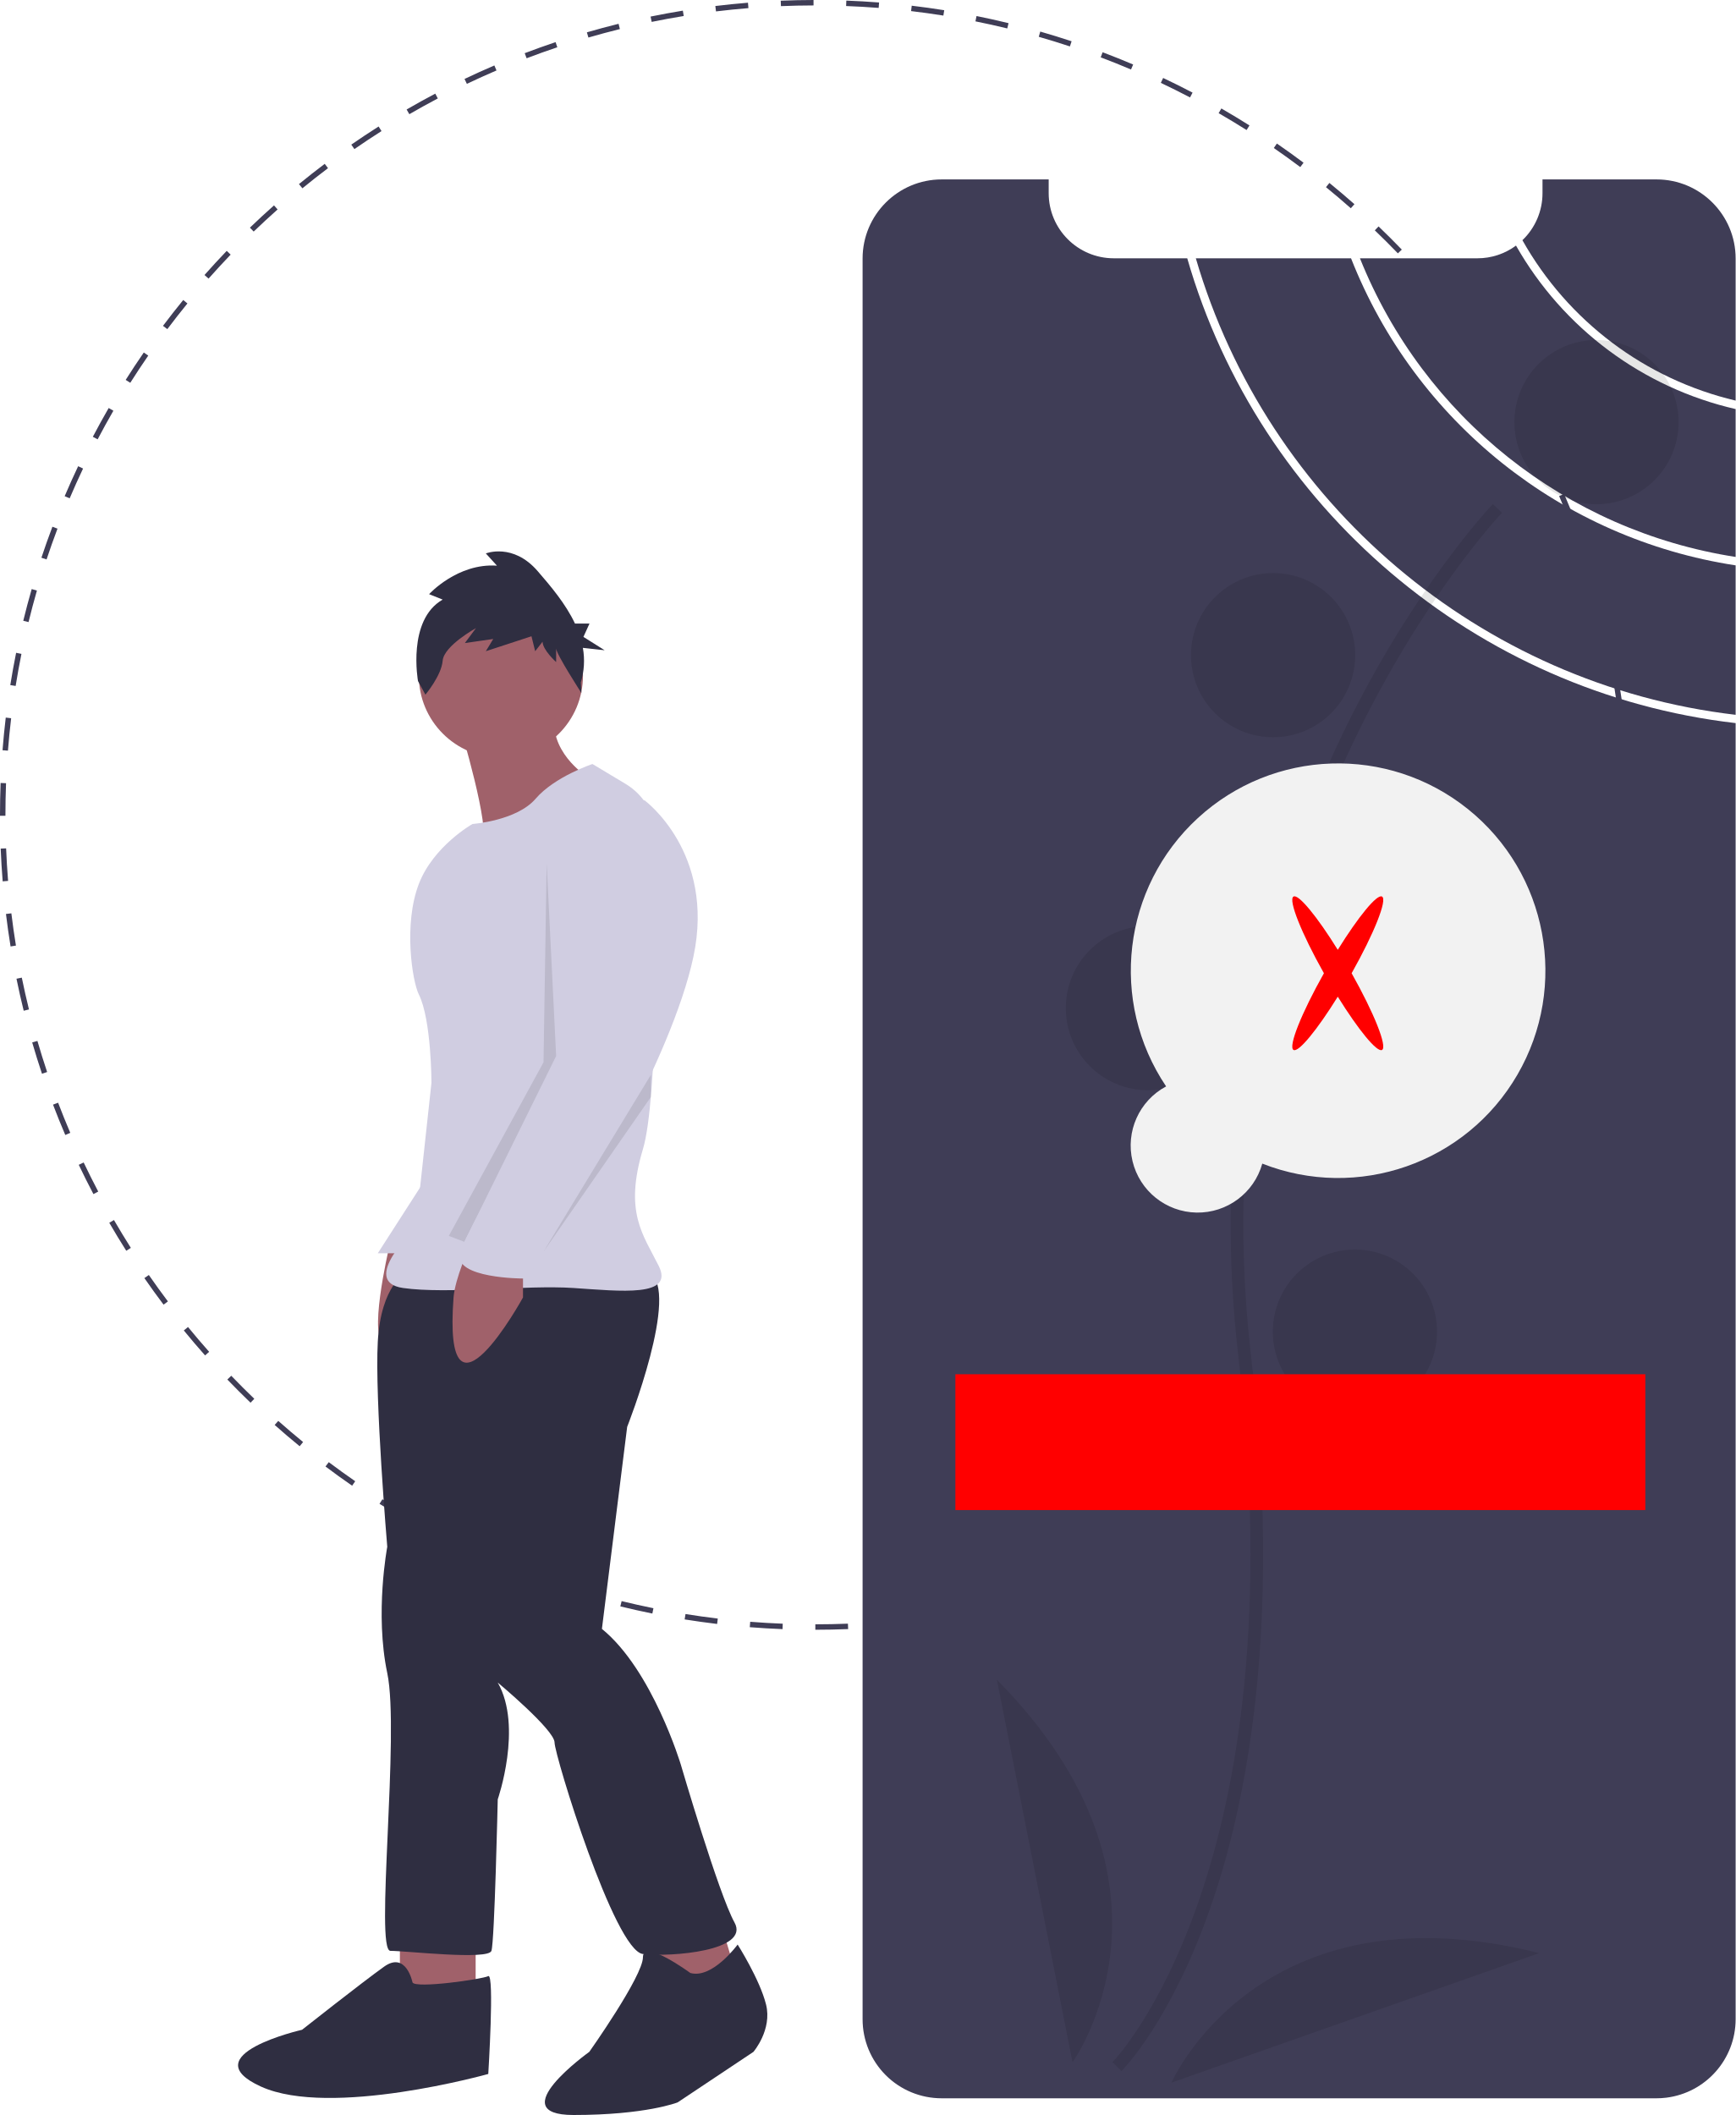
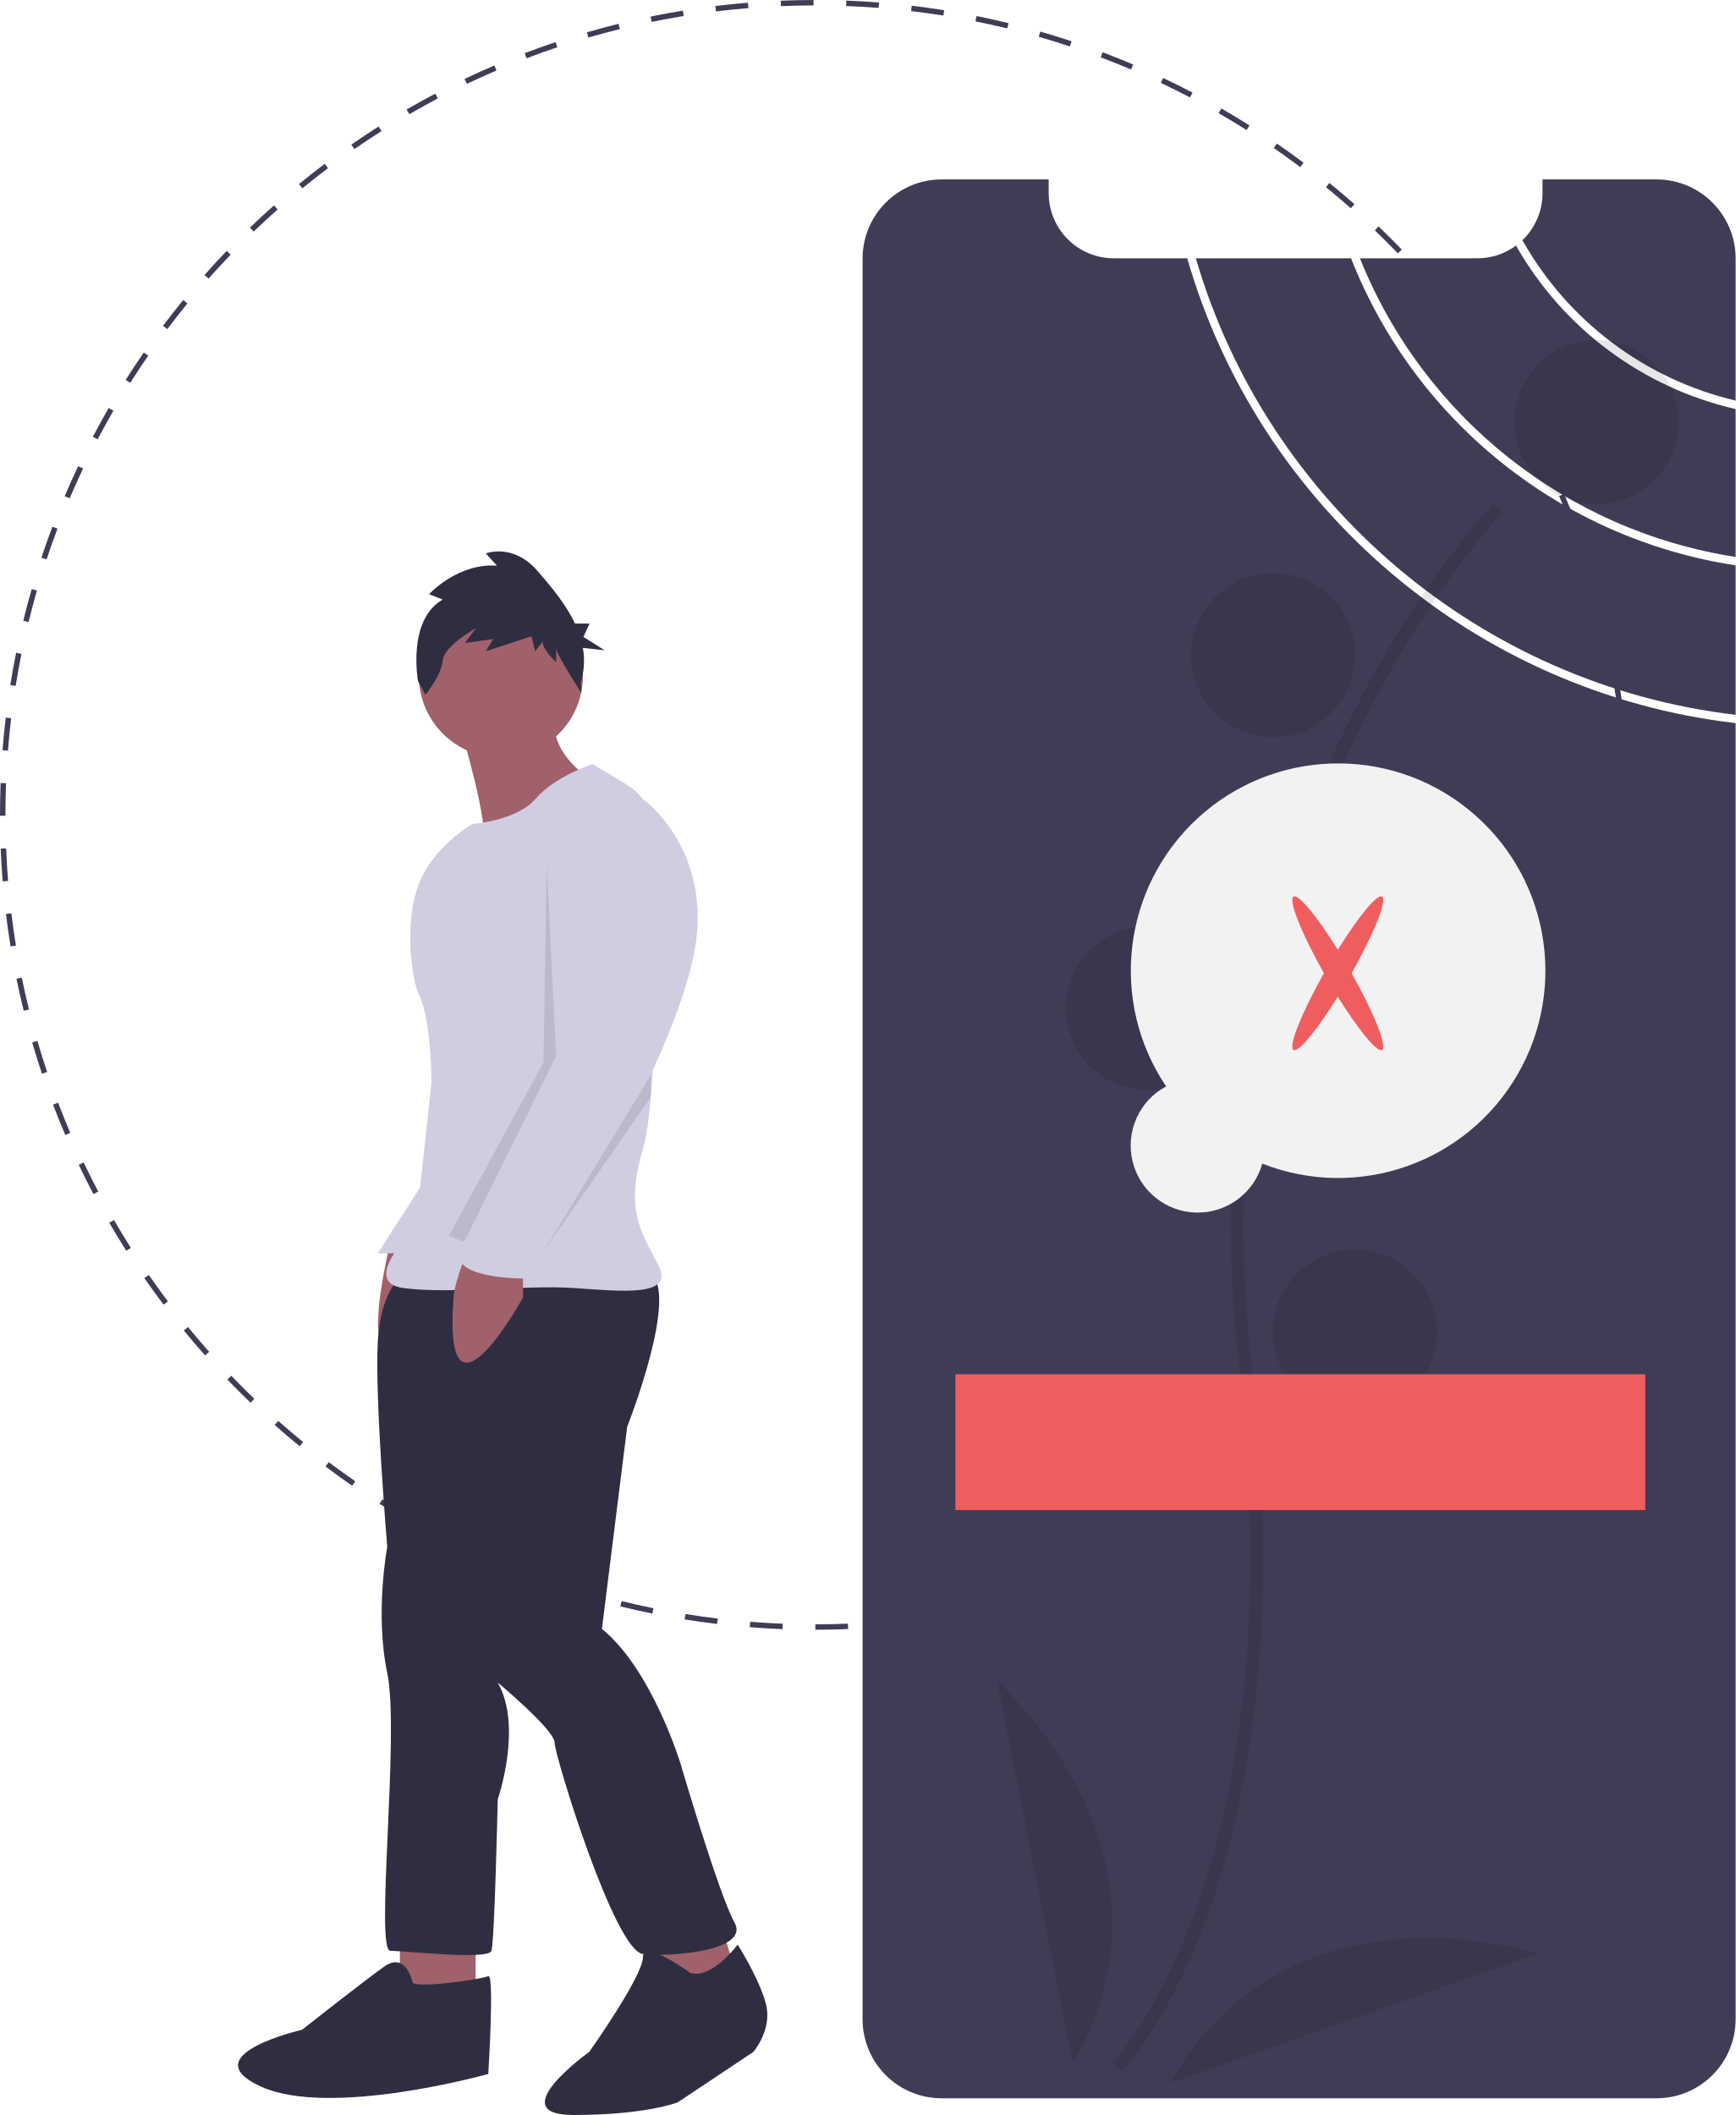
<svg xmlns="http://www.w3.org/2000/svg" id="b7b1ce3f-9371-481d-b4de-9356facff7dd" data-name="Layer 1" width="638.975" height="778.645" viewBox="0 0 638.975 778.645">
  <path d="M580.679,660.677l-0-2c3.977-.001,8.013-.083,11.999-.242l.08,1.998C588.745,660.594,584.682,660.676,580.679,660.677Zm-12.075-.231c-3.998-.156-8.055-.396-12.057-.711l.157-1.994c3.976.314,8.006.552,11.978.707Zm36.21-.737-.159-1.994c3.969-.317,7.985-.721,11.938-1.198l.24,1.986C612.854,658.983,608.81,659.388,604.814,659.708Zm-60.287-1.166c-3.988-.478-8.012-1.041-11.962-1.675l.317-1.975c3.923.63,7.921,1.189,11.882,1.663Zm84.265-1.729-.319-1.975c3.922-.634,7.894-1.359,11.803-2.154l.398,1.959C636.739,655.446,632.741,656.175,628.792,656.814Zm-108.112-2.103c-3.936-.797-7.902-1.685-11.789-2.636l.476-1.943c3.861.946,7.8,1.827,11.709,2.618Zm131.781-2.717-.479-1.941c3.873-.953,7.772-1.997,11.59-3.104l.557,1.922C660.284,649.985,656.359,651.035,652.461,651.994Zm-155.242-3.03c-3.856-1.113-7.738-2.318-11.536-3.582l.632-1.898c3.773,1.256,7.628,2.453,11.459,3.559Zm178.441-3.689-.634-1.896c3.775-1.262,7.577-2.618,11.301-4.033l.711,1.869C683.289,642.639,679.461,644.005,675.66,645.275Zm-201.39-3.952c-3.752-1.422-7.531-2.941-11.233-4.519l.784-1.84c3.677,1.566,7.432,3.076,11.159,4.487Zm223.94-4.612-.785-1.84c3.656-1.562,7.327-3.217,10.91-4.921l.859,1.807C705.587,633.471,701.891,635.138,698.21,636.71Zm-246.212-4.875c-3.633-1.725-7.275-3.545-10.825-5.411l.931-1.77c3.526,1.853,7.143,3.661,10.751,5.374Zm267.977-5.475-.932-1.77c3.522-1.854,7.051-3.802,10.486-5.789l1.002,1.73C727.072,622.533,723.521,624.494,719.975,626.361Zm-289.395-5.779c-3.485-2.015-6.966-4.122-10.347-6.264l1.07-1.689c3.357,2.127,6.815,4.221,10.277,6.223Zm310.269-6.299-1.07-1.689c3.353-2.124,6.715-4.35,9.993-6.616l1.137,1.645C747.609,609.904,744.224,612.145,740.849,614.283Zm-330.699-6.638c-3.307-2.285-6.606-4.664-9.805-7.071l1.202-1.598c3.178,2.391,6.455,4.754,9.74,7.024Zm350.547-7.084-1.203-1.598c3.171-2.385,6.346-4.874,9.437-7.399l1.266,1.549C767.084,595.655,763.888,598.16,760.696,600.561Zm-369.864-7.446c-3.105-2.537-6.201-5.172-9.203-7.832l1.326-1.496c2.982,2.642,6.058,5.26,9.142,7.779Zm388.558-7.827-1.326-1.496c2.979-2.641,5.946-5.378,8.817-8.135l1.385,1.443C785.377,579.874,782.391,582.629,779.391,585.287Zm-406.641-8.196c-2.885-2.771-5.759-5.645-8.543-8.539l1.441-1.387c2.766,2.876,5.621,5.73,8.487,8.482Zm424.061-8.531-1.441-1.387c2.757-2.867,5.496-5.833,8.143-8.816l1.496,1.328C802.344,562.687,799.586,565.673,796.811,568.56ZM356.013,559.681c-2.667-3.006-5.301-6.099-7.831-9.192l1.549-1.266c2.512,3.073,5.129,6.146,7.778,9.13Zm456.832-9.194-1.549-1.266c2.527-3.09,5.021-6.268,7.414-9.444l1.598,1.203C817.9,544.178,815.388,547.376,812.845,550.487Zm-472.116-9.492c-2.41-3.2-4.788-6.491-7.066-9.783l1.645-1.139c2.263,3.271,4.625,6.54,7.019,9.719ZM827.385,531.178l-1.645-1.137c2.271-3.285,4.504-6.654,6.634-10.014l1.689,1.07C831.919,524.48,829.672,527.871,827.385,531.178ZM326.996,521.155c-2.143-3.379-4.248-6.849-6.255-10.313l1.73-1.002c1.994,3.441,4.085,6.888,6.213,10.244Zm513.338-10.399-1.73-1.002c2.002-3.46,3.956-7,5.809-10.521l1.77.932C844.318,503.708,842.35,507.272,840.334,510.755ZM314.908,500.285c-1.863-3.538-3.681-7.164-5.401-10.777l1.806-.859c1.709,3.589,3.515,7.19,5.365,10.705Zm536.691-10.942-1.807-.859c1.712-3.602,3.375-7.289,4.941-10.961l1.84.785C854.996,482.004,853.322,485.717,851.599,489.343ZM304.546,478.528c-1.575-3.684-3.093-7.441-4.511-11.17l1.869-.711c1.409,3.702,2.917,7.436,4.481,11.094Zm556.553-11.452-1.87-.709c1.418-3.741,2.777-7.555,4.038-11.333l1.896.633C863.895,459.471,862.527,463.309,861.099,467.075ZM295.968,455.983c-1.273-3.802-2.485-7.682-3.602-11.53l1.921-.557c1.109,3.822,2.313,7.676,3.578,11.452Zm572.785-11.853-1.922-.555c1.104-3.816,2.146-7.716,3.098-11.592l1.941.477C870.912,436.363,869.863,440.289,868.753,444.13ZM289.236,432.785c-.961-3.895-1.854-7.858-2.656-11.783l1.96-.4c.796,3.898,1.683,7.837,2.637,11.705Zm585.277-12.11-1.961-.398c.791-3.896,1.514-7.867,2.148-11.804l1.975.318C876.036,412.754,875.309,416.752,874.513,420.675ZM284.404,409.12c-.641-3.948-1.211-7.972-1.695-11.959l1.985-.24c.48,3.961,1.047,7.957,1.684,11.879Zm593.953-12.293-1.986-.238c.476-3.959.877-7.976,1.191-11.938l1.994.158C879.238,388.799,878.835,392.842,878.357,396.827ZM281.496,385.145c-.323-3.995-.569-8.051-.731-12.058l1.998-.081c.162,3.979.406,8.009.727,11.978ZM880.275,372.754l-1.998-.079c.156-3.985.236-8.021.236-11.997l-.001-.663h2l.001.658C880.513,364.679,880.433,368.741,880.275,372.754ZM282.512,361.01h-2l0-.336c0-3.901.076-7.853.226-11.739l1.998.077c-.148,3.861-.224,7.786-.224,11.666Zm595.736-12.988c-.165-3.971-.413-8.001-.739-11.977l1.994-.163c.327,4.002.577,8.059.743,12.057ZM283.437,337.034l-1.994-.156c.314-4.005.714-8.049,1.187-12.021l1.986.236C284.146,329.039,283.75,333.056,283.437,337.034Zm592.855-12.925c-.482-3.944-1.053-7.94-1.697-11.877l1.975-.323c.647,3.963,1.223,7.986,1.707,11.958Zm-590.02-10.898-1.975-.316c.634-3.96,1.357-7.959,2.15-11.886l1.96.396C287.62,305.304,286.902,309.277,286.272,313.211Zm586.147-12.779c-.803-3.908-1.694-7.845-2.65-11.702l1.941-.481c.963,3.883,1.86,7.847,2.668,11.781ZM291.019,289.693l-1.943-.475c.951-3.893,1.996-7.82,3.105-11.675l1.922.553C293.001,281.926,291.964,285.827,291.019,289.693ZM866.647,277.145c-1.113-3.82-2.32-7.672-3.59-11.449l1.896-.637c1.277,3.802,2.493,7.68,3.613,11.526ZM297.655,266.637l-1.898-.631c1.266-3.808,2.629-7.648,4.052-11.414l1.871.707C300.266,259.039,298.912,262.854,297.655,266.637ZM859.004,254.403c-1.421-3.72-2.933-7.451-4.493-11.09l1.838-.788c1.571,3.663,3.094,7.419,4.524,11.164ZM306.162,244.137l-1.841-.783c1.572-3.695,3.242-7.41,4.963-11.04l1.807.856C309.382,236.777,307.723,240.467,306.162,244.137Zm543.409-11.728c-1.712-3.585-3.521-7.185-5.376-10.699l1.768-.934c1.869,3.538,3.69,7.162,5.413,10.771Zm-533.111-9.995-1.771-.929c1.864-3.553,3.828-7.119,5.836-10.598l1.732,1C320.263,215.344,318.312,218.886,316.461,222.415Zm521.928-11.181c-2-3.443-4.094-6.887-6.225-10.238l1.688-1.073c2.146,3.374,4.253,6.841,6.267,10.307Zm-509.915-9.626-1.69-1.069c2.146-3.392,4.389-6.786,6.668-10.087l1.646,1.136C332.834,194.867,330.606,198.238,328.474,201.608ZM825.53,191.013c-2.269-3.269-4.634-6.537-7.029-9.71l1.596-1.205c2.412,3.195,4.793,6.484,7.076,9.776Zm-483.414-9.17-1.599-1.201c2.41-3.208,4.917-6.409,7.452-9.516l1.55,1.265C347.002,175.476,344.511,178.657,342.117,181.843Zm468.969-9.964c-2.522-3.078-5.144-6.146-7.788-9.121l1.494-1.329c2.663,2.995,5.301,6.084,7.841,9.183Zm-453.791-8.634-1.497-1.325c2.655-3,5.41-5.989,8.187-8.885l1.443,1.385C362.67,157.295,359.933,160.265,357.295,163.244Zm437.854-9.292c-2.768-2.872-5.626-5.722-8.497-8.473l1.384-1.444c2.89,2.77,5.768,5.639,8.553,8.53ZM373.906,145.928l-1.387-1.441c2.886-2.777,5.87-5.535,8.868-8.198l1.328,1.495C379.737,140.429,376.773,143.169,373.906,145.928Zm403.917-8.577c-2.988-2.642-6.067-5.256-9.15-7.77l1.264-1.55c3.104,2.53,6.203,5.162,9.211,7.822ZM391.841,130l-1.268-1.547c3.103-2.542,6.296-5.051,9.491-7.459l1.204,1.597C398.095,124.983,394.923,127.476,391.841,130Zm367.374-7.817c-3.19-2.395-6.471-4.754-9.747-7.014l1.135-1.646c3.299,2.275,6.601,4.65,9.813,7.061Zm-348.231-6.618-1.14-1.644c3.297-2.285,6.679-4.529,10.053-6.672l1.072,1.688C417.618,111.066,414.258,113.296,410.984,115.565Zm328.459-7.015c-3.372-2.13-6.832-4.219-10.285-6.21l1-1.732c3.475,2.004,6.958,4.107,10.354,6.251ZM431.211,102.72l-1.003-1.73c3.458-2.005,7.008-3.97,10.55-5.839l.934,1.769C438.172,98.776,434.646,100.727,431.211,102.72Zm287.419-6.171c-3.532-1.851-7.151-3.655-10.758-5.362l.855-1.808c3.631,1.719,7.275,3.535,10.83,5.398Zm-266.238-5-.861-1.806c3.606-1.719,7.3-3.39,10.979-4.966l.787,1.838C459.644,88.18,455.974,89.84,452.392,91.549ZM696.903,86.263c-3.676-1.561-7.432-3.066-11.164-4.476l.707-1.871c3.757,1.418,7.539,2.935,11.238,4.506ZM474.391,82.128l-.712-1.869c3.742-1.427,7.568-2.797,11.372-4.073l.636,1.896C481.908,79.349,478.108,80.711,474.391,82.128Zm200.007-4.36c-3.779-1.253-7.636-2.446-11.463-3.545l.553-1.922c3.853,1.106,7.734,2.307,11.539,3.569Zm-177.26-3.271-.559-1.92c3.846-1.119,7.771-2.175,11.665-3.138l.48,1.941C504.857,72.338,500.958,73.387,497.138,74.497ZM651.338,71.145c-3.861-.942-7.802-1.818-11.712-2.605l.395-1.961c3.937.792,7.904,1.675,11.791,2.623ZM520.427,68.738l-.401-1.959c3.921-.803,7.918-1.537,11.88-2.183l.322,1.974C528.292,67.211,524.322,67.941,520.427,68.738Zm107.39-2.326c-3.933-.627-7.932-1.183-11.885-1.65l.235-1.986c3.979.471,8.005,1.03,11.964,1.662ZM544.107,64.879l-.242-1.985c3.979-.484,8.021-.895,12.017-1.219l.162,1.993C552.074,63.99,548.058,64.397,544.107,64.879Zm59.886-1.29c-3.965-.309-7.995-.542-11.979-.693l.076-1.999c4.01.152,8.066.387,12.058.698Zm-35.972-.655-.082-1.998c3.999-.165,8.062-.252,12.076-.259l.003,2C576.03,62.684,571.993,62.771,568.02,62.934Z" transform="translate(-280.5124 -60.67753)" fill="#3f3d56" />
  <path d="M919.488,265.719v-54.44a125.247,125.247,0,0,1-80.859-60.189l-.001.001a23.789,23.789,0,0,1-14.22,4.68H781.179A178.549,178.549,0,0,0,919.488,265.719Z" transform="translate(-280.5124 -60.67753)" fill="#3f3d56" />
  <path d="M919.488,208.159V155.861a29.121,29.121,0,0,0-29.13-29.13h-41.97v5.05a23.917,23.917,0,0,1-7.399,17.329A122.298,122.298,0,0,0,919.488,208.159Z" transform="translate(-280.5124 -60.67753)" fill="#3f3d56" />
  <path d="M717.599,155.771H690.568a23.987,23.987,0,0,1-23.98-23.99v-5.05h-39.38a29.128,29.128,0,0,0-29.13,29.13v648.2a29.079,29.079,0,0,0,29.13,29.11h263.15a28.362,28.362,0,0,0,3.59-.22,29.146,29.146,0,0,0,25.54-28.89V326.889C823.779,315.798,744.029,247.509,717.599,155.771Z" transform="translate(-280.5124 -60.67753)" fill="#3f3d56" />
  <path d="M777.899,155.771H720.759c26.301,90.039,104.68,157.028,198.729,168.068V268.819A181.668,181.668,0,0,1,777.899,155.771Z" transform="translate(-280.5124 -60.67753)" fill="#3f3d56" />
  <path d="M693.367,823.15c.725-.72,17.928-18.142,32.511-59.48,13.378-37.926,26.878-104.061,15.213-203.762-22.1-188.876,91.228-309.247,92.377-310.441l-3.355-3.221c-.291.303-29.429,30.933-55.354,84.706a416.28,416.28,0,0,0-38.288,229.497C758.533,749.003,690.773,819.168,690.086,819.855Z" transform="translate(-280.5124 -60.67753)" opacity="0.1" />
  <circle cx="587.753" cy="155.402" r="30.222" opacity="0.1" />
  <circle cx="468.688" cy="241.199" r="30.222" opacity="0.1" />
  <circle cx="514.279" cy="328.909" r="30.222" opacity="0.1" />
  <circle cx="422.603" cy="371.139" r="30.222" opacity="0.1" />
  <circle cx="498.814" cy="490.256" r="30.222" opacity="0.1" />
  <path d="M675.366,819.9s47.006-65.102-27.84-140.81Z" transform="translate(-280.5124 -60.67753)" opacity="0.1" />
  <path d="M711.794,827.405s32.127-73.591,135.385-47.681Z" transform="translate(-280.5124 -60.67753)" opacity="0.1" />
-   <rect x="351.73" y="505.935" width="254" height="50" fill="#ff0000" />
+   <rect x="351.73" y="505.935" width="254" height="50" fill="#f05d5e" />
  <path d="M709.82,460.64a76.314,76.314,0,1,1,35.408,28.43A24.686,24.686,0,1,1,709.82,460.64Z" transform="translate(-280.5124 -60.67753)" fill="#f2f2f2" />
-   <path d="M789.316,390.749c-1.817-1.049-8.701,7.363-16.3,19.607-7.599-12.243-14.483-20.656-16.3-19.607-2.018,1.165,2.948,13.585,11.2,28.232-8.252,14.648-13.219,27.067-11.2,28.232,1.817,1.049,8.701-7.363,16.3-19.607,7.599,12.243,14.483,20.656,16.3,19.607,2.018-1.165-2.948-13.585-11.2-28.232C786.368,404.334,791.334,391.914,789.316,390.749Z" transform="translate(-280.5124 -60.67753)" fill="#ff0000" />
+   <path d="M789.316,390.749c-1.817-1.049-8.701,7.363-16.3,19.607-7.599-12.243-14.483-20.656-16.3-19.607-2.018,1.165,2.948,13.585,11.2,28.232-8.252,14.648-13.219,27.067-11.2,28.232,1.817,1.049,8.701-7.363,16.3-19.607,7.599,12.243,14.483,20.656,16.3,19.607,2.018-1.165-2.948-13.585-11.2-28.232C786.368,404.334,791.334,391.914,789.316,390.749Z" transform="translate(-280.5124 -60.67753)" fill="#f05d5e" />
  <path d="M423.666,520.331s-8.135,34.862-1.162,34.862,20.918-16.269,20.918-16.269v-9.297Z" transform="translate(-280.5124 -60.67753)" fill="#a0616a" />
  <polygon points="160.004 428.858 139.086 461.396 154.193 461.396 160.004 428.858" fill="#d0cde1" />
  <rect x="147.221" y="712.406" width="27.89" height="23.242" fill="#a0616a" />
  <polygon points="236.701 708.92 242.512 735.648 271.564 728.675 264.591 705.434 236.701 708.92" fill="#a0616a" />
  <path d="M430.058,529.046s-9.297,4.648-10.459,25.566,3.486,75.535,3.486,75.535-4.648,24.404,0,46.483-4.648,102.263,1.162,102.263,36.025,3.486,37.187,0,2.324-55.78,2.324-55.78,9.297-26.728,0-42.997c0,0,20.918,17.431,20.918,22.08s22.08,76.698,32.538,77.86,39.511-1.162,33.7-11.621-19.755-58.104-19.755-58.104S520.7,675.469,502.107,660.362l9.297-74.373s19.755-49.97,8.135-56.942S430.058,529.046,430.058,529.046Z" transform="translate(-280.5124 -60.67753)" fill="#2f2e41" />
  <circle cx="184.408" cy="248.735" r="30.214" fill="#a0616a" />
  <path d="M449.813,328.006s11.621,38.349,8.135,42.997S495.134,345.437,495.134,345.437s-15.107-10.459-9.297-25.566Z" transform="translate(-280.5124 -60.67753)" fill="#a0616a" />
  <path d="M498.62,341.951s-13.945,4.648-20.918,12.783-23.242,9.297-23.242,9.297S440.079,372.13,434.706,386.11c-5.727,14.899-2.398,35.877,0,40.673,4.648,9.297,4.648,32.538,4.648,32.538L433.544,512.777s-20.918,19.755-4.648,22.08,45.321-1.162,62.752,0,37.187,3.486,31.376-8.135-12.783-19.755-5.81-42.997c5.456-18.187,5.22-86.187,4.859-114.903A23.118,23.118,0,0,0,510.845,349.286Z" transform="translate(-280.5124 -60.67753)" fill="#d0cde1" />
  <path d="M453.299,519.75s-5.287,11.64-5.81,18.593c-4.067,54.037,25.566,0,25.566,0v-9.297Z" transform="translate(-280.5124 -60.67753)" fill="#a0616a" />
  <path d="M534.645,787.029s-17.431-12.783-17.431-5.81-19.755,34.862-19.755,34.862-32.538,23.242-5.81,23.242,38.349-4.648,38.349-4.648l27.89-18.593s6.973-8.135,4.648-17.431S552.076,776.57,552.076,776.57,542.78,789.353,534.645,787.029Z" transform="translate(-280.5124 -60.67753)" fill="#2f2e41" />
  <path d="M432.382,790.515s-2.324-11.621-10.459-5.81-30.214,23.242-30.214,23.242-40.673,9.297-15.107,20.918,83.67-4.648,83.67-4.648,2.324-37.187,0-36.025S433.544,792.839,432.382,790.515Z" transform="translate(-280.5124 -60.67753)" fill="#2f2e41" />
  <polygon points="201.258 317.879 204.744 388.766 170.963 457.185 165.233 455.005 200.096 391.09 201.258 317.879" opacity="0.1" />
  <path d="M509.079,357.058l8.716-1.743s26.147,19.174,18.012,57.523-44.159,96.453-44.159,96.453-8.135,10.459-10.459,12.783-6.973,0-4.648,3.486-3.486,5.81-3.486,5.81-25.566,0-23.242-9.297,41.835-75.535,41.835-75.535l-5.81-61.59S481.189,354.734,509.079,357.058Z" transform="translate(-280.5124 -60.67753)" fill="#d0cde1" />
  <polygon points="239.607 403.873 239.607 395.738 200.096 460.815 239.607 403.873" opacity="0.1" />
  <path d="M443.481,281.423l-4.995-2s10.444-11.498,24.975-10.498l-4.087-4.499s9.99-3.999,19.072,6.499c4.774,5.519,10.298,12.006,13.741,19.313h5.349l-2.233,4.916,7.814,4.916-8.02-.883a27.202,27.202,0,0,1-.759,12.732l.215,3.886s-9.297-14.384-9.297-16.384v4.999s-4.995-4.499-4.995-7.499l-2.724,3.499-1.362-5.499-16.801,5.499,2.724-4.499-10.444,1.5,4.087-5.499s-11.806,6.499-12.26,11.998-6.357,12.498-6.357,12.498l-2.724-4.999S430.312,288.922,443.481,281.423Z" transform="translate(-280.5124 -60.67753)" fill="#2f2e41" />
</svg>
